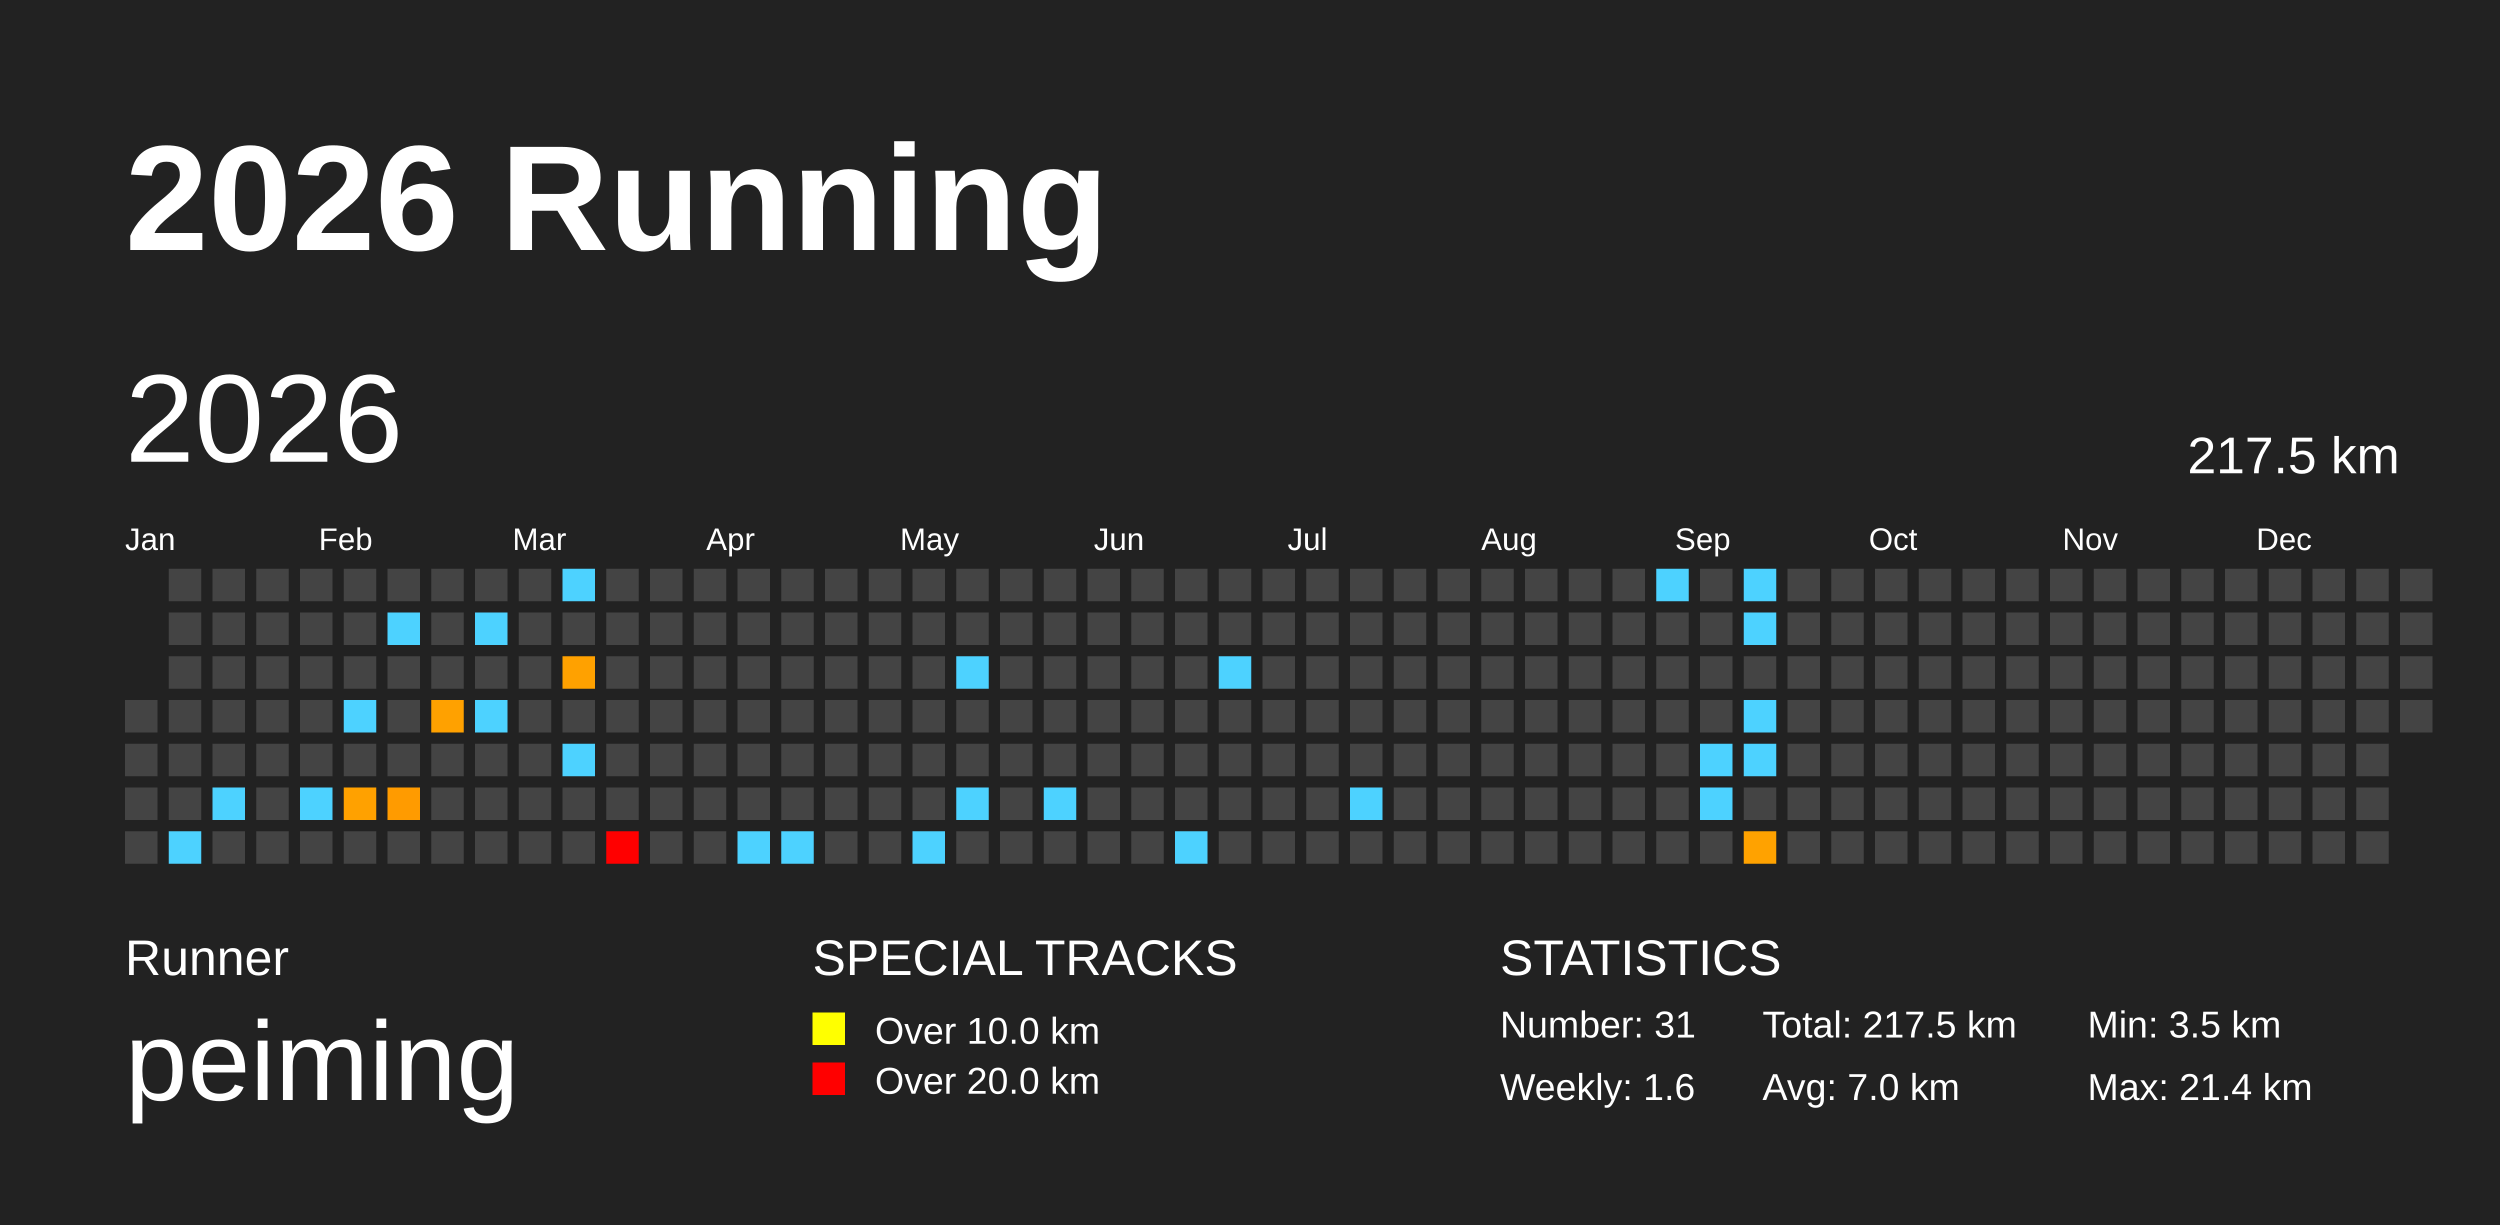
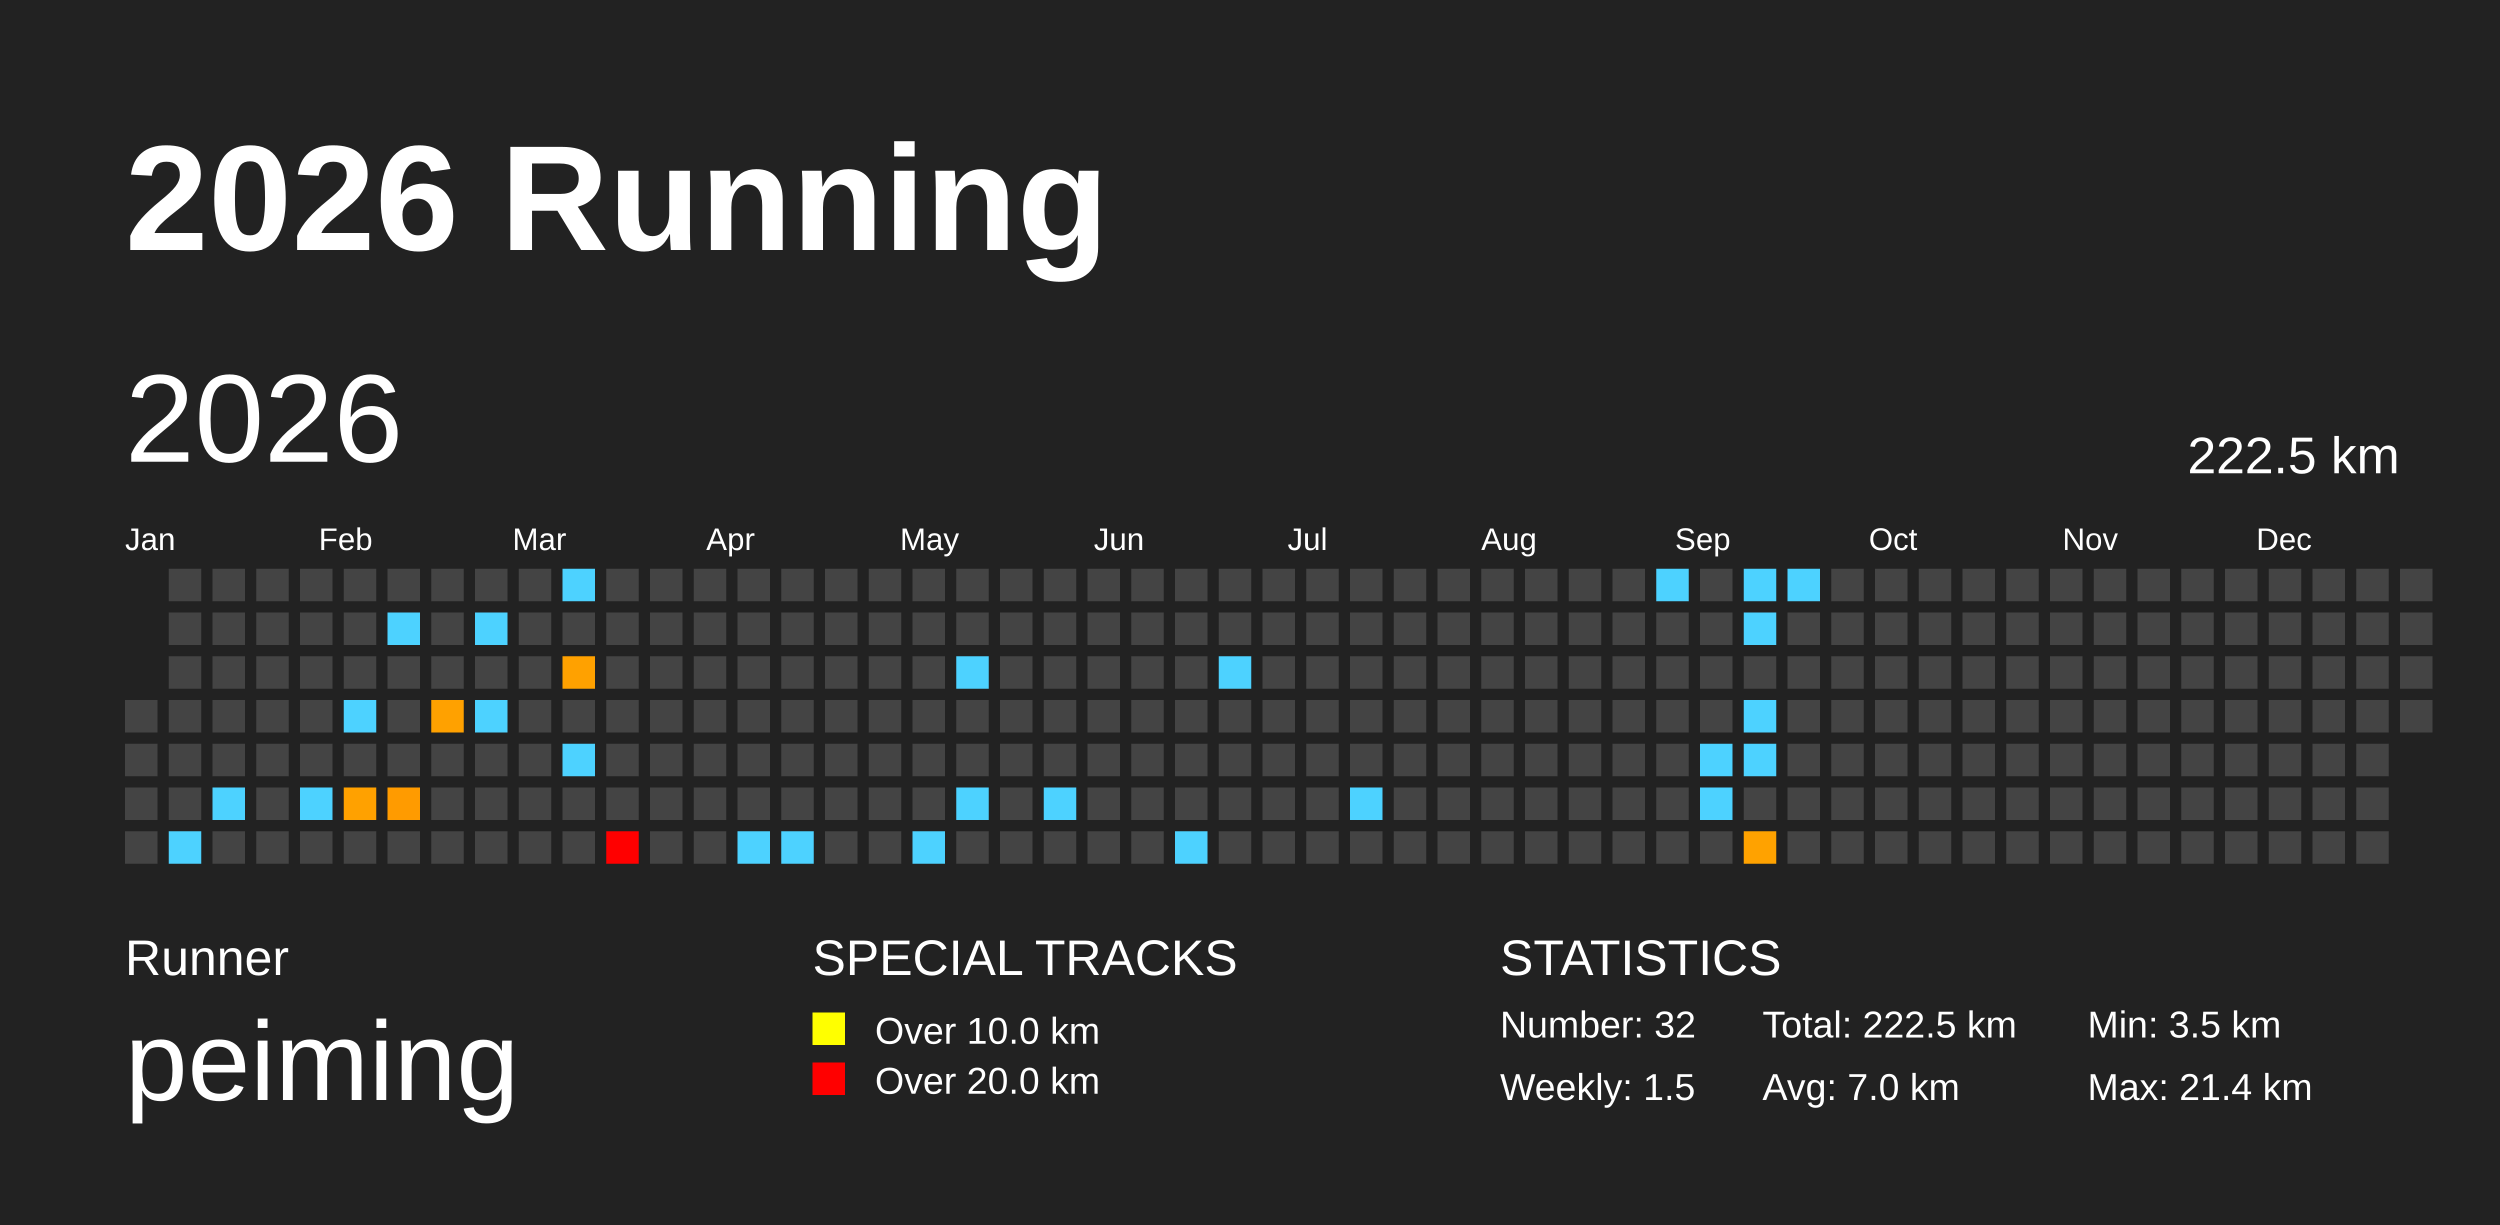
<svg xmlns="http://www.w3.org/2000/svg" baseProfile="full" height="98mm" version="1.1" viewBox="0,0,200,98" width="200mm">
  <defs />
  <rect fill="#222222" height="98" width="200" x="0" y="0" />
  <text fill="#FFFFFF" style="font-size:12px; font-family:Arial; font-weight:bold;" x="10" y="20">2026 Running</text>
  <text fill="#FFFFFF" style="font-size:4px; font-family:Arial" x="10" y="78">Runner</text>
  <text fill="#FFFFFF" style="font-size:9px; font-family:Arial" x="10" y="88">peiming</text>
  <text fill="#FFFFFF" style="font-size:4px; font-family:Arial" x="65" y="78">SPECIAL TRACKS</text>
  <rect fill="yellow" height="2.6" width="2.6" x="65" y="81" />
  <text fill="#FFFFFF" style="font-size:3px; font-family:Arial" x="70" y="83.5">Over 10.0 km</text>
  <rect fill="red" height="2.6" width="2.6" x="65" y="85" />
  <text fill="#FFFFFF" style="font-size:3px; font-family:Arial" x="70" y="87.5">Over 20.0 km</text>
  <text fill="#FFFFFF" style="font-size:4px; font-family:Arial" x="120" y="78">STATISTICS</text>
-   <text fill="#FFFFFF" style="font-size:3px; font-family:Arial" x="120" y="83">Number: 31</text>
-   <text fill="#FFFFFF" style="font-size:3px; font-family:Arial" x="120" y="88">Weekly: 1.6</text>
-   <text fill="#FFFFFF" style="font-size:3px; font-family:Arial" x="141" y="83">Total: 217.5 km</text>
+   <text fill="#FFFFFF" style="font-size:3px; font-family:Arial" x="120" y="83">Number: 32</text>
+   <text fill="#FFFFFF" style="font-size:3px; font-family:Arial" x="120" y="88">Weekly: 1.5</text>
+   <text fill="#FFFFFF" style="font-size:3px; font-family:Arial" x="141" y="83">Total: 222.5 km</text>
  <text fill="#FFFFFF" style="font-size:3px; font-family:Arial" x="141" y="88">Avg: 7.0 km</text>
  <text fill="#FFFFFF" style="font-size:3px; font-family:Arial" x="167" y="83">Min: 3.5 km</text>
  <text fill="#FFFFFF" style="font-size:3px; font-family:Arial" x="167" y="88">Max: 21.4 km</text>
  <text dominant-baseline="hanging" fill="#FFFFFF" style="font-size:10.0px; font-family:Arial;" x="10" y="30">2026</text>
-   <text dominant-baseline="hanging" fill="#FFFFFF" style="font-size:4.125px; font-family:Arial;" x="175" y="35">217.5 km</text>
+   <text dominant-baseline="hanging" fill="#FFFFFF" style="font-size:4.125px; font-family:Arial;" x="175" y="35">222.5 km</text>
  <text fill="#FFFFFF" style="font-size:2.5px; font-family:Arial" x="10.0" y="44">Jan</text>
  <text fill="#FFFFFF" style="font-size:2.5px; font-family:Arial" x="25.5" y="44">Feb</text>
  <text fill="#FFFFFF" style="font-size:2.5px; font-family:Arial" x="41.0" y="44">Mar</text>
  <text fill="#FFFFFF" style="font-size:2.5px; font-family:Arial" x="56.5" y="44">Apr</text>
  <text fill="#FFFFFF" style="font-size:2.5px; font-family:Arial" x="72.0" y="44">May</text>
  <text fill="#FFFFFF" style="font-size:2.5px; font-family:Arial" x="87.5" y="44">Jun</text>
  <text fill="#FFFFFF" style="font-size:2.5px; font-family:Arial" x="103.0" y="44">Jul</text>
  <text fill="#FFFFFF" style="font-size:2.5px; font-family:Arial" x="118.5" y="44">Aug</text>
  <text fill="#FFFFFF" style="font-size:2.5px; font-family:Arial" x="134.0" y="44">Sep</text>
  <text fill="#FFFFFF" style="font-size:2.5px; font-family:Arial" x="149.5" y="44">Oct</text>
  <text fill="#FFFFFF" style="font-size:2.5px; font-family:Arial" x="165.0" y="44">Nov</text>
  <text fill="#FFFFFF" style="font-size:2.5px; font-family:Arial" x="180.5" y="44">Dec</text>
  <rect fill="#444444" height="2.6" width="2.6" x="10.0" y="56.0" />
  <rect fill="#444444" height="2.6" width="2.6" x="10.0" y="59.5" />
  <rect fill="#444444" height="2.6" width="2.6" x="10.0" y="63.0" />
  <rect fill="#444444" height="2.6" width="2.6" x="10.0" y="66.5" />
  <rect fill="#444444" height="2.6" width="2.6" x="13.5" y="45.5" />
  <rect fill="#444444" height="2.6" width="2.6" x="13.5" y="49.0" />
  <rect fill="#444444" height="2.6" width="2.6" x="13.5" y="52.5" />
  <rect fill="#444444" height="2.6" width="2.6" x="13.5" y="56.0" />
  <rect fill="#444444" height="2.6" width="2.6" x="13.5" y="59.5" />
  <rect fill="#444444" height="2.6" width="2.6" x="13.5" y="63.0" />
  <rect fill="#4dd2ff" height="2.6" width="2.6" x="13.5" y="66.5" />
  <rect fill="#444444" height="2.6" width="2.6" x="17.0" y="45.5" />
  <rect fill="#444444" height="2.6" width="2.6" x="17.0" y="49.0" />
  <rect fill="#444444" height="2.6" width="2.6" x="17.0" y="52.5" />
  <rect fill="#444444" height="2.6" width="2.6" x="17.0" y="56.0" />
  <rect fill="#444444" height="2.6" width="2.6" x="17.0" y="59.5" />
  <rect fill="#4dd2ff" height="2.6" width="2.6" x="17.0" y="63.0" />
  <rect fill="#444444" height="2.6" width="2.6" x="17.0" y="66.5" />
  <rect fill="#444444" height="2.6" width="2.6" x="20.5" y="45.5" />
  <rect fill="#444444" height="2.6" width="2.6" x="20.5" y="49.0" />
  <rect fill="#444444" height="2.6" width="2.6" x="20.5" y="52.5" />
  <rect fill="#444444" height="2.6" width="2.6" x="20.5" y="56.0" />
  <rect fill="#444444" height="2.6" width="2.6" x="20.5" y="59.5" />
  <rect fill="#444444" height="2.6" width="2.6" x="20.5" y="63.0" />
  <rect fill="#444444" height="2.6" width="2.6" x="20.5" y="66.5" />
  <rect fill="#444444" height="2.6" width="2.6" x="24.0" y="45.5" />
  <rect fill="#444444" height="2.6" width="2.6" x="24.0" y="49.0" />
  <rect fill="#444444" height="2.6" width="2.6" x="24.0" y="52.5" />
  <rect fill="#444444" height="2.6" width="2.6" x="24.0" y="56.0" />
  <rect fill="#444444" height="2.6" width="2.6" x="24.0" y="59.5" />
  <rect fill="#4dd2ff" height="2.6" width="2.6" x="24.0" y="63.0" />
  <rect fill="#444444" height="2.6" width="2.6" x="24.0" y="66.5" />
  <rect fill="#444444" height="2.6" width="2.6" x="27.5" y="45.5" />
  <rect fill="#444444" height="2.6" width="2.6" x="27.5" y="49.0" />
  <rect fill="#444444" height="2.6" width="2.6" x="27.5" y="52.5" />
  <rect fill="#4dd2ff" height="2.6" width="2.6" x="27.5" y="56.0" />
  <rect fill="#444444" height="2.6" width="2.6" x="27.5" y="59.5" />
  <rect fill="#ffa100" height="2.6" width="2.6" x="27.5" y="63.0" />
  <rect fill="#444444" height="2.6" width="2.6" x="27.5" y="66.5" />
  <rect fill="#444444" height="2.6" width="2.6" x="31.0" y="45.5" />
  <rect fill="#4dd2ff" height="2.6" width="2.6" x="31.0" y="49.0" />
  <rect fill="#444444" height="2.6" width="2.6" x="31.0" y="52.5" />
  <rect fill="#444444" height="2.6" width="2.6" x="31.0" y="56.0" />
  <rect fill="#444444" height="2.6" width="2.6" x="31.0" y="59.5" />
  <rect fill="#ff9b00" height="2.6" width="2.6" x="31.0" y="63.0" />
  <rect fill="#444444" height="2.6" width="2.6" x="31.0" y="66.5" />
  <rect fill="#444444" height="2.6" width="2.6" x="34.5" y="45.5" />
  <rect fill="#444444" height="2.6" width="2.6" x="34.5" y="49.0" />
  <rect fill="#444444" height="2.6" width="2.6" x="34.5" y="52.5" />
  <rect fill="#ffa100" height="2.6" width="2.6" x="34.5" y="56.0" />
  <rect fill="#444444" height="2.6" width="2.6" x="34.5" y="59.5" />
  <rect fill="#444444" height="2.6" width="2.6" x="34.5" y="63.0" />
  <rect fill="#444444" height="2.6" width="2.6" x="34.5" y="66.5" />
  <rect fill="#444444" height="2.6" width="2.6" x="38.0" y="45.5" />
  <rect fill="#4dd2ff" height="2.6" width="2.6" x="38.0" y="49.0" />
  <rect fill="#444444" height="2.6" width="2.6" x="38.0" y="52.5" />
  <rect fill="#4dd2ff" height="2.6" width="2.6" x="38.0" y="56.0" />
  <rect fill="#444444" height="2.6" width="2.6" x="38.0" y="59.5" />
  <rect fill="#444444" height="2.6" width="2.6" x="38.0" y="63.0" />
  <rect fill="#444444" height="2.6" width="2.6" x="38.0" y="66.5" />
  <rect fill="#444444" height="2.6" width="2.6" x="41.5" y="45.5" />
  <rect fill="#444444" height="2.6" width="2.6" x="41.5" y="49.0" />
  <rect fill="#444444" height="2.6" width="2.6" x="41.5" y="52.5" />
  <rect fill="#444444" height="2.6" width="2.6" x="41.5" y="56.0" />
  <rect fill="#444444" height="2.6" width="2.6" x="41.5" y="59.5" />
  <rect fill="#444444" height="2.6" width="2.6" x="41.5" y="63.0" />
  <rect fill="#444444" height="2.6" width="2.6" x="41.5" y="66.5" />
  <rect fill="#4dd2ff" height="2.6" width="2.6" x="45.0" y="45.5" />
  <rect fill="#444444" height="2.6" width="2.6" x="45.0" y="49.0" />
  <rect fill="#ffa100" height="2.6" width="2.6" x="45.0" y="52.5" />
  <rect fill="#444444" height="2.6" width="2.6" x="45.0" y="56.0" />
  <rect fill="#4dd2ff" height="2.6" width="2.6" x="45.0" y="59.5" />
  <rect fill="#444444" height="2.6" width="2.6" x="45.0" y="63.0" />
  <rect fill="#444444" height="2.6" width="2.6" x="45.0" y="66.5" />
  <rect fill="#444444" height="2.6" width="2.6" x="48.5" y="45.5" />
  <rect fill="#444444" height="2.6" width="2.6" x="48.5" y="49.0" />
  <rect fill="#444444" height="2.6" width="2.6" x="48.5" y="52.5" />
  <rect fill="#444444" height="2.6" width="2.6" x="48.5" y="56.0" />
  <rect fill="#444444" height="2.6" width="2.6" x="48.5" y="59.5" />
  <rect fill="#444444" height="2.6" width="2.6" x="48.5" y="63.0" />
  <rect fill="red" height="2.6" width="2.6" x="48.5" y="66.5" />
  <rect fill="#444444" height="2.6" width="2.6" x="52.0" y="45.5" />
  <rect fill="#444444" height="2.6" width="2.6" x="52.0" y="49.0" />
  <rect fill="#444444" height="2.6" width="2.6" x="52.0" y="52.5" />
  <rect fill="#444444" height="2.6" width="2.6" x="52.0" y="56.0" />
  <rect fill="#444444" height="2.6" width="2.6" x="52.0" y="59.5" />
  <rect fill="#444444" height="2.6" width="2.6" x="52.0" y="63.0" />
  <rect fill="#444444" height="2.6" width="2.6" x="52.0" y="66.5" />
  <rect fill="#444444" height="2.6" width="2.6" x="55.5" y="45.5" />
  <rect fill="#444444" height="2.6" width="2.6" x="55.5" y="49.0" />
  <rect fill="#444444" height="2.6" width="2.6" x="55.5" y="52.5" />
  <rect fill="#444444" height="2.6" width="2.6" x="55.5" y="56.0" />
  <rect fill="#444444" height="2.6" width="2.6" x="55.5" y="59.5" />
  <rect fill="#444444" height="2.6" width="2.6" x="55.5" y="63.0" />
  <rect fill="#444444" height="2.6" width="2.6" x="55.5" y="66.5" />
  <rect fill="#444444" height="2.6" width="2.6" x="59.0" y="45.5" />
  <rect fill="#444444" height="2.6" width="2.6" x="59.0" y="49.0" />
  <rect fill="#444444" height="2.6" width="2.6" x="59.0" y="52.5" />
  <rect fill="#444444" height="2.6" width="2.6" x="59.0" y="56.0" />
  <rect fill="#444444" height="2.6" width="2.6" x="59.0" y="59.5" />
  <rect fill="#444444" height="2.6" width="2.6" x="59.0" y="63.0" />
  <rect fill="#4dd2ff" height="2.6" width="2.6" x="59.0" y="66.5" />
  <rect fill="#444444" height="2.6" width="2.6" x="62.5" y="45.5" />
  <rect fill="#444444" height="2.6" width="2.6" x="62.5" y="49.0" />
  <rect fill="#444444" height="2.6" width="2.6" x="62.5" y="52.5" />
  <rect fill="#444444" height="2.6" width="2.6" x="62.5" y="56.0" />
  <rect fill="#444444" height="2.6" width="2.6" x="62.5" y="59.5" />
  <rect fill="#444444" height="2.6" width="2.6" x="62.5" y="63.0" />
  <rect fill="#4dd2ff" height="2.6" width="2.6" x="62.5" y="66.5" />
  <rect fill="#444444" height="2.6" width="2.6" x="66.0" y="45.5" />
  <rect fill="#444444" height="2.6" width="2.6" x="66.0" y="49.0" />
  <rect fill="#444444" height="2.6" width="2.6" x="66.0" y="52.5" />
  <rect fill="#444444" height="2.6" width="2.6" x="66.0" y="56.0" />
  <rect fill="#444444" height="2.6" width="2.6" x="66.0" y="59.5" />
  <rect fill="#444444" height="2.6" width="2.6" x="66.0" y="63.0" />
  <rect fill="#444444" height="2.6" width="2.6" x="66.0" y="66.5" />
  <rect fill="#444444" height="2.6" width="2.6" x="69.5" y="45.5" />
  <rect fill="#444444" height="2.6" width="2.6" x="69.5" y="49.0" />
  <rect fill="#444444" height="2.6" width="2.6" x="69.5" y="52.5" />
  <rect fill="#444444" height="2.6" width="2.6" x="69.5" y="56.0" />
  <rect fill="#444444" height="2.6" width="2.6" x="69.5" y="59.5" />
  <rect fill="#444444" height="2.6" width="2.6" x="69.5" y="63.0" />
  <rect fill="#444444" height="2.6" width="2.6" x="69.5" y="66.5" />
  <rect fill="#444444" height="2.6" width="2.6" x="73.0" y="45.5" />
  <rect fill="#444444" height="2.6" width="2.6" x="73.0" y="49.0" />
  <rect fill="#444444" height="2.6" width="2.6" x="73.0" y="52.5" />
  <rect fill="#444444" height="2.6" width="2.6" x="73.0" y="56.0" />
  <rect fill="#444444" height="2.6" width="2.6" x="73.0" y="59.5" />
  <rect fill="#444444" height="2.6" width="2.6" x="73.0" y="63.0" />
  <rect fill="#4dd2ff" height="2.6" width="2.6" x="73.0" y="66.5" />
  <rect fill="#444444" height="2.6" width="2.6" x="76.5" y="45.5" />
  <rect fill="#444444" height="2.6" width="2.6" x="76.5" y="49.0" />
  <rect fill="#4dd2ff" height="2.6" width="2.6" x="76.5" y="52.5" />
  <rect fill="#444444" height="2.6" width="2.6" x="76.5" y="56.0" />
  <rect fill="#444444" height="2.6" width="2.6" x="76.5" y="59.5" />
  <rect fill="#4dd2ff" height="2.6" width="2.6" x="76.5" y="63.0" />
  <rect fill="#444444" height="2.6" width="2.6" x="76.5" y="66.5" />
  <rect fill="#444444" height="2.6" width="2.6" x="80.0" y="45.5" />
  <rect fill="#444444" height="2.6" width="2.6" x="80.0" y="49.0" />
  <rect fill="#444444" height="2.6" width="2.6" x="80.0" y="52.5" />
  <rect fill="#444444" height="2.6" width="2.6" x="80.0" y="56.0" />
  <rect fill="#444444" height="2.6" width="2.6" x="80.0" y="59.5" />
  <rect fill="#444444" height="2.6" width="2.6" x="80.0" y="63.0" />
  <rect fill="#444444" height="2.6" width="2.6" x="80.0" y="66.5" />
  <rect fill="#444444" height="2.6" width="2.6" x="83.5" y="45.5" />
  <rect fill="#444444" height="2.6" width="2.6" x="83.5" y="49.0" />
  <rect fill="#444444" height="2.6" width="2.6" x="83.5" y="52.5" />
  <rect fill="#444444" height="2.6" width="2.6" x="83.5" y="56.0" />
  <rect fill="#444444" height="2.6" width="2.6" x="83.5" y="59.5" />
  <rect fill="#4dd2ff" height="2.6" width="2.6" x="83.5" y="63.0" />
  <rect fill="#444444" height="2.6" width="2.6" x="83.5" y="66.5" />
  <rect fill="#444444" height="2.6" width="2.6" x="87.0" y="45.5" />
  <rect fill="#444444" height="2.6" width="2.6" x="87.0" y="49.0" />
  <rect fill="#444444" height="2.6" width="2.6" x="87.0" y="52.5" />
  <rect fill="#444444" height="2.6" width="2.6" x="87.0" y="56.0" />
  <rect fill="#444444" height="2.6" width="2.6" x="87.0" y="59.5" />
  <rect fill="#444444" height="2.6" width="2.6" x="87.0" y="63.0" />
  <rect fill="#444444" height="2.6" width="2.6" x="87.0" y="66.5" />
  <rect fill="#444444" height="2.6" width="2.6" x="90.5" y="45.5" />
  <rect fill="#444444" height="2.6" width="2.6" x="90.5" y="49.0" />
  <rect fill="#444444" height="2.6" width="2.6" x="90.5" y="52.5" />
  <rect fill="#444444" height="2.6" width="2.6" x="90.5" y="56.0" />
  <rect fill="#444444" height="2.6" width="2.6" x="90.5" y="59.5" />
  <rect fill="#444444" height="2.6" width="2.6" x="90.5" y="63.0" />
  <rect fill="#444444" height="2.6" width="2.6" x="90.5" y="66.5" />
  <rect fill="#444444" height="2.6" width="2.6" x="94.0" y="45.5" />
  <rect fill="#444444" height="2.6" width="2.6" x="94.0" y="49.0" />
  <rect fill="#444444" height="2.6" width="2.6" x="94.0" y="52.5" />
  <rect fill="#444444" height="2.6" width="2.6" x="94.0" y="56.0" />
  <rect fill="#444444" height="2.6" width="2.6" x="94.0" y="59.5" />
  <rect fill="#444444" height="2.6" width="2.6" x="94.0" y="63.0" />
  <rect fill="#4dd2ff" height="2.6" width="2.6" x="94.0" y="66.5" />
  <rect fill="#444444" height="2.6" width="2.6" x="97.5" y="45.5" />
  <rect fill="#444444" height="2.6" width="2.6" x="97.5" y="49.0" />
  <rect fill="#4dd2ff" height="2.6" width="2.6" x="97.5" y="52.5" />
  <rect fill="#444444" height="2.6" width="2.6" x="97.5" y="56.0" />
  <rect fill="#444444" height="2.6" width="2.6" x="97.5" y="59.5" />
  <rect fill="#444444" height="2.6" width="2.6" x="97.5" y="63.0" />
  <rect fill="#444444" height="2.6" width="2.6" x="97.5" y="66.5" />
  <rect fill="#444444" height="2.6" width="2.6" x="101.0" y="45.5" />
  <rect fill="#444444" height="2.6" width="2.6" x="101.0" y="49.0" />
  <rect fill="#444444" height="2.6" width="2.6" x="101.0" y="52.5" />
  <rect fill="#444444" height="2.6" width="2.6" x="101.0" y="56.0" />
  <rect fill="#444444" height="2.6" width="2.6" x="101.0" y="59.5" />
  <rect fill="#444444" height="2.6" width="2.6" x="101.0" y="63.0" />
  <rect fill="#444444" height="2.6" width="2.6" x="101.0" y="66.5" />
  <rect fill="#444444" height="2.6" width="2.6" x="104.5" y="45.5" />
  <rect fill="#444444" height="2.6" width="2.6" x="104.5" y="49.0" />
  <rect fill="#444444" height="2.6" width="2.6" x="104.5" y="52.5" />
  <rect fill="#444444" height="2.6" width="2.6" x="104.5" y="56.0" />
  <rect fill="#444444" height="2.6" width="2.6" x="104.5" y="59.5" />
  <rect fill="#444444" height="2.6" width="2.6" x="104.5" y="63.0" />
  <rect fill="#444444" height="2.6" width="2.6" x="104.5" y="66.5" />
  <rect fill="#444444" height="2.6" width="2.6" x="108.0" y="45.5" />
  <rect fill="#444444" height="2.6" width="2.6" x="108.0" y="49.0" />
  <rect fill="#444444" height="2.6" width="2.6" x="108.0" y="52.5" />
  <rect fill="#444444" height="2.6" width="2.6" x="108.0" y="56.0" />
  <rect fill="#444444" height="2.6" width="2.6" x="108.0" y="59.5" />
  <rect fill="#4dd2ff" height="2.6" width="2.6" x="108.0" y="63.0" />
  <rect fill="#444444" height="2.6" width="2.6" x="108.0" y="66.5" />
  <rect fill="#444444" height="2.6" width="2.6" x="111.5" y="45.5" />
  <rect fill="#444444" height="2.6" width="2.6" x="111.5" y="49.0" />
  <rect fill="#444444" height="2.6" width="2.6" x="111.5" y="52.5" />
  <rect fill="#444444" height="2.6" width="2.6" x="111.5" y="56.0" />
  <rect fill="#444444" height="2.6" width="2.6" x="111.5" y="59.5" />
  <rect fill="#444444" height="2.6" width="2.6" x="111.5" y="63.0" />
  <rect fill="#444444" height="2.6" width="2.6" x="111.5" y="66.5" />
  <rect fill="#444444" height="2.6" width="2.6" x="115.0" y="45.5" />
  <rect fill="#444444" height="2.6" width="2.6" x="115.0" y="49.0" />
  <rect fill="#444444" height="2.6" width="2.6" x="115.0" y="52.5" />
  <rect fill="#444444" height="2.6" width="2.6" x="115.0" y="56.0" />
  <rect fill="#444444" height="2.6" width="2.6" x="115.0" y="59.5" />
  <rect fill="#444444" height="2.6" width="2.6" x="115.0" y="63.0" />
  <rect fill="#444444" height="2.6" width="2.6" x="115.0" y="66.5" />
  <rect fill="#444444" height="2.6" width="2.6" x="118.5" y="45.5" />
  <rect fill="#444444" height="2.6" width="2.6" x="118.5" y="49.0" />
  <rect fill="#444444" height="2.6" width="2.6" x="118.5" y="52.5" />
  <rect fill="#444444" height="2.6" width="2.6" x="118.5" y="56.0" />
  <rect fill="#444444" height="2.6" width="2.6" x="118.5" y="59.5" />
  <rect fill="#444444" height="2.6" width="2.6" x="118.5" y="63.0" />
  <rect fill="#444444" height="2.6" width="2.6" x="118.5" y="66.5" />
  <rect fill="#444444" height="2.6" width="2.6" x="122.0" y="45.5" />
  <rect fill="#444444" height="2.6" width="2.6" x="122.0" y="49.0" />
  <rect fill="#444444" height="2.6" width="2.6" x="122.0" y="52.5" />
  <rect fill="#444444" height="2.6" width="2.6" x="122.0" y="56.0" />
  <rect fill="#444444" height="2.6" width="2.6" x="122.0" y="59.5" />
  <rect fill="#444444" height="2.6" width="2.6" x="122.0" y="63.0" />
  <rect fill="#444444" height="2.6" width="2.6" x="122.0" y="66.5" />
  <rect fill="#444444" height="2.6" width="2.6" x="125.5" y="45.5" />
  <rect fill="#444444" height="2.6" width="2.6" x="125.5" y="49.0" />
  <rect fill="#444444" height="2.6" width="2.6" x="125.5" y="52.5" />
  <rect fill="#444444" height="2.6" width="2.6" x="125.5" y="56.0" />
  <rect fill="#444444" height="2.6" width="2.6" x="125.5" y="59.5" />
  <rect fill="#444444" height="2.6" width="2.6" x="125.5" y="63.0" />
  <rect fill="#444444" height="2.6" width="2.6" x="125.5" y="66.5" />
  <rect fill="#444444" height="2.6" width="2.6" x="129.0" y="45.5" />
  <rect fill="#444444" height="2.6" width="2.6" x="129.0" y="49.0" />
  <rect fill="#444444" height="2.6" width="2.6" x="129.0" y="52.5" />
  <rect fill="#444444" height="2.6" width="2.6" x="129.0" y="56.0" />
  <rect fill="#444444" height="2.6" width="2.6" x="129.0" y="59.5" />
  <rect fill="#444444" height="2.6" width="2.6" x="129.0" y="63.0" />
  <rect fill="#444444" height="2.6" width="2.6" x="129.0" y="66.5" />
  <rect fill="#4dd2ff" height="2.6" width="2.6" x="132.5" y="45.5" />
  <rect fill="#444444" height="2.6" width="2.6" x="132.5" y="49.0" />
  <rect fill="#444444" height="2.6" width="2.6" x="132.5" y="52.5" />
  <rect fill="#444444" height="2.6" width="2.6" x="132.5" y="56.0" />
  <rect fill="#444444" height="2.6" width="2.6" x="132.5" y="59.5" />
  <rect fill="#444444" height="2.6" width="2.6" x="132.5" y="63.0" />
  <rect fill="#444444" height="2.6" width="2.6" x="132.5" y="66.5" />
  <rect fill="#444444" height="2.6" width="2.6" x="136.0" y="45.5" />
  <rect fill="#444444" height="2.6" width="2.6" x="136.0" y="49.0" />
  <rect fill="#444444" height="2.6" width="2.6" x="136.0" y="52.5" />
  <rect fill="#444444" height="2.6" width="2.6" x="136.0" y="56.0" />
  <rect fill="#4dd2ff" height="2.6" width="2.6" x="136.0" y="59.5" />
  <rect fill="#4dd2ff" height="2.6" width="2.6" x="136.0" y="63.0" />
  <rect fill="#444444" height="2.6" width="2.6" x="136.0" y="66.5" />
  <rect fill="#4dd2ff" height="2.6" width="2.6" x="139.5" y="45.5" />
  <rect fill="#4dd2ff" height="2.6" width="2.6" x="139.5" y="49.0" />
  <rect fill="#444444" height="2.6" width="2.6" x="139.5" y="52.5" />
  <rect fill="#4dd2ff" height="2.6" width="2.6" x="139.5" y="56.0" />
  <rect fill="#4dd2ff" height="2.6" width="2.6" x="139.5" y="59.5" />
  <rect fill="#444444" height="2.6" width="2.6" x="139.5" y="63.0" />
  <rect fill="#ffa200" height="2.6" width="2.6" x="139.5" y="66.5" />
-   <rect fill="#444444" height="2.6" width="2.6" x="143.0" y="45.5" />
+   <rect fill="#4dd2ff" height="2.6" width="2.6" x="143.0" y="45.5" />
  <rect fill="#444444" height="2.6" width="2.6" x="143.0" y="49.0" />
  <rect fill="#444444" height="2.6" width="2.6" x="143.0" y="52.5" />
  <rect fill="#444444" height="2.6" width="2.6" x="143.0" y="56.0" />
  <rect fill="#444444" height="2.6" width="2.6" x="143.0" y="59.5" />
  <rect fill="#444444" height="2.6" width="2.6" x="143.0" y="63.0" />
  <rect fill="#444444" height="2.6" width="2.6" x="143.0" y="66.5" />
  <rect fill="#444444" height="2.6" width="2.6" x="146.5" y="45.5" />
  <rect fill="#444444" height="2.6" width="2.6" x="146.5" y="49.0" />
  <rect fill="#444444" height="2.6" width="2.6" x="146.5" y="52.5" />
  <rect fill="#444444" height="2.6" width="2.6" x="146.5" y="56.0" />
  <rect fill="#444444" height="2.6" width="2.6" x="146.5" y="59.5" />
  <rect fill="#444444" height="2.6" width="2.6" x="146.5" y="63.0" />
  <rect fill="#444444" height="2.6" width="2.6" x="146.5" y="66.5" />
  <rect fill="#444444" height="2.6" width="2.6" x="150.0" y="45.5" />
  <rect fill="#444444" height="2.6" width="2.6" x="150.0" y="49.0" />
  <rect fill="#444444" height="2.6" width="2.6" x="150.0" y="52.5" />
  <rect fill="#444444" height="2.6" width="2.6" x="150.0" y="56.0" />
  <rect fill="#444444" height="2.6" width="2.6" x="150.0" y="59.5" />
  <rect fill="#444444" height="2.6" width="2.6" x="150.0" y="63.0" />
  <rect fill="#444444" height="2.6" width="2.6" x="150.0" y="66.5" />
  <rect fill="#444444" height="2.6" width="2.6" x="153.5" y="45.5" />
  <rect fill="#444444" height="2.6" width="2.6" x="153.5" y="49.0" />
  <rect fill="#444444" height="2.6" width="2.6" x="153.5" y="52.5" />
  <rect fill="#444444" height="2.6" width="2.6" x="153.5" y="56.0" />
  <rect fill="#444444" height="2.6" width="2.6" x="153.5" y="59.5" />
  <rect fill="#444444" height="2.6" width="2.6" x="153.5" y="63.0" />
  <rect fill="#444444" height="2.6" width="2.6" x="153.5" y="66.5" />
  <rect fill="#444444" height="2.6" width="2.6" x="157.0" y="45.5" />
  <rect fill="#444444" height="2.6" width="2.6" x="157.0" y="49.0" />
  <rect fill="#444444" height="2.6" width="2.6" x="157.0" y="52.5" />
  <rect fill="#444444" height="2.6" width="2.6" x="157.0" y="56.0" />
  <rect fill="#444444" height="2.6" width="2.6" x="157.0" y="59.5" />
  <rect fill="#444444" height="2.6" width="2.6" x="157.0" y="63.0" />
  <rect fill="#444444" height="2.6" width="2.6" x="157.0" y="66.5" />
  <rect fill="#444444" height="2.6" width="2.6" x="160.5" y="45.5" />
  <rect fill="#444444" height="2.6" width="2.6" x="160.5" y="49.0" />
  <rect fill="#444444" height="2.6" width="2.6" x="160.5" y="52.5" />
  <rect fill="#444444" height="2.6" width="2.6" x="160.5" y="56.0" />
  <rect fill="#444444" height="2.6" width="2.6" x="160.5" y="59.5" />
  <rect fill="#444444" height="2.6" width="2.6" x="160.5" y="63.0" />
  <rect fill="#444444" height="2.6" width="2.6" x="160.5" y="66.5" />
  <rect fill="#444444" height="2.6" width="2.6" x="164.0" y="45.5" />
  <rect fill="#444444" height="2.6" width="2.6" x="164.0" y="49.0" />
  <rect fill="#444444" height="2.6" width="2.6" x="164.0" y="52.5" />
  <rect fill="#444444" height="2.6" width="2.6" x="164.0" y="56.0" />
  <rect fill="#444444" height="2.6" width="2.6" x="164.0" y="59.5" />
  <rect fill="#444444" height="2.6" width="2.6" x="164.0" y="63.0" />
  <rect fill="#444444" height="2.6" width="2.6" x="164.0" y="66.5" />
  <rect fill="#444444" height="2.6" width="2.6" x="167.5" y="45.5" />
  <rect fill="#444444" height="2.6" width="2.6" x="167.5" y="49.0" />
  <rect fill="#444444" height="2.6" width="2.6" x="167.5" y="52.5" />
  <rect fill="#444444" height="2.6" width="2.6" x="167.5" y="56.0" />
  <rect fill="#444444" height="2.6" width="2.6" x="167.5" y="59.5" />
  <rect fill="#444444" height="2.6" width="2.6" x="167.5" y="63.0" />
  <rect fill="#444444" height="2.6" width="2.6" x="167.5" y="66.5" />
  <rect fill="#444444" height="2.6" width="2.6" x="171.0" y="45.5" />
  <rect fill="#444444" height="2.6" width="2.6" x="171.0" y="49.0" />
  <rect fill="#444444" height="2.6" width="2.6" x="171.0" y="52.5" />
  <rect fill="#444444" height="2.6" width="2.6" x="171.0" y="56.0" />
  <rect fill="#444444" height="2.6" width="2.6" x="171.0" y="59.5" />
  <rect fill="#444444" height="2.6" width="2.6" x="171.0" y="63.0" />
  <rect fill="#444444" height="2.6" width="2.6" x="171.0" y="66.5" />
  <rect fill="#444444" height="2.6" width="2.6" x="174.5" y="45.5" />
  <rect fill="#444444" height="2.6" width="2.6" x="174.5" y="49.0" />
  <rect fill="#444444" height="2.6" width="2.6" x="174.5" y="52.5" />
  <rect fill="#444444" height="2.6" width="2.6" x="174.5" y="56.0" />
  <rect fill="#444444" height="2.6" width="2.6" x="174.5" y="59.5" />
  <rect fill="#444444" height="2.6" width="2.6" x="174.5" y="63.0" />
  <rect fill="#444444" height="2.6" width="2.6" x="174.5" y="66.5" />
  <rect fill="#444444" height="2.6" width="2.6" x="178.0" y="45.5" />
  <rect fill="#444444" height="2.6" width="2.6" x="178.0" y="49.0" />
  <rect fill="#444444" height="2.6" width="2.6" x="178.0" y="52.5" />
  <rect fill="#444444" height="2.6" width="2.6" x="178.0" y="56.0" />
  <rect fill="#444444" height="2.6" width="2.6" x="178.0" y="59.5" />
  <rect fill="#444444" height="2.6" width="2.6" x="178.0" y="63.0" />
  <rect fill="#444444" height="2.6" width="2.6" x="178.0" y="66.5" />
  <rect fill="#444444" height="2.6" width="2.6" x="181.5" y="45.5" />
  <rect fill="#444444" height="2.6" width="2.6" x="181.5" y="49.0" />
  <rect fill="#444444" height="2.6" width="2.6" x="181.5" y="52.5" />
  <rect fill="#444444" height="2.6" width="2.6" x="181.5" y="56.0" />
  <rect fill="#444444" height="2.6" width="2.6" x="181.5" y="59.5" />
  <rect fill="#444444" height="2.6" width="2.6" x="181.5" y="63.0" />
  <rect fill="#444444" height="2.6" width="2.6" x="181.5" y="66.5" />
  <rect fill="#444444" height="2.6" width="2.6" x="185.0" y="45.5" />
  <rect fill="#444444" height="2.6" width="2.6" x="185.0" y="49.0" />
  <rect fill="#444444" height="2.6" width="2.6" x="185.0" y="52.5" />
  <rect fill="#444444" height="2.6" width="2.6" x="185.0" y="56.0" />
  <rect fill="#444444" height="2.6" width="2.6" x="185.0" y="59.5" />
  <rect fill="#444444" height="2.6" width="2.6" x="185.0" y="63.0" />
  <rect fill="#444444" height="2.6" width="2.6" x="185.0" y="66.5" />
  <rect fill="#444444" height="2.6" width="2.6" x="188.5" y="45.5" />
  <rect fill="#444444" height="2.6" width="2.6" x="188.5" y="49.0" />
  <rect fill="#444444" height="2.6" width="2.6" x="188.5" y="52.5" />
  <rect fill="#444444" height="2.6" width="2.6" x="188.5" y="56.0" />
  <rect fill="#444444" height="2.6" width="2.6" x="188.5" y="59.5" />
  <rect fill="#444444" height="2.6" width="2.6" x="188.5" y="63.0" />
  <rect fill="#444444" height="2.6" width="2.6" x="188.5" y="66.5" />
  <rect fill="#444444" height="2.6" width="2.6" x="192.0" y="45.5" />
  <rect fill="#444444" height="2.6" width="2.6" x="192.0" y="49.0" />
  <rect fill="#444444" height="2.6" width="2.6" x="192.0" y="52.5" />
  <rect fill="#444444" height="2.6" width="2.6" x="192.0" y="56.0" />
</svg>
